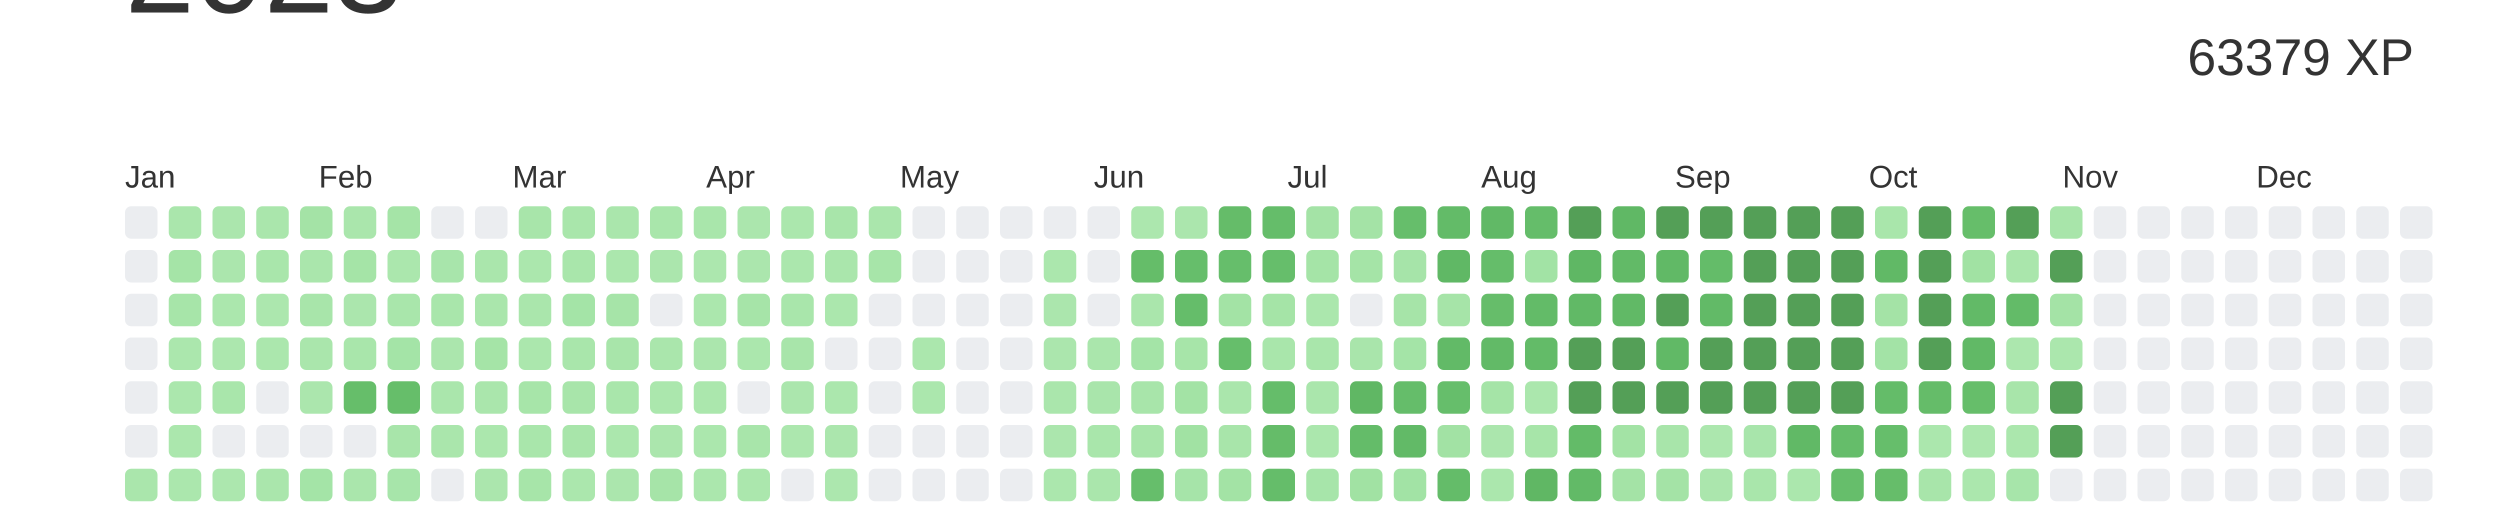
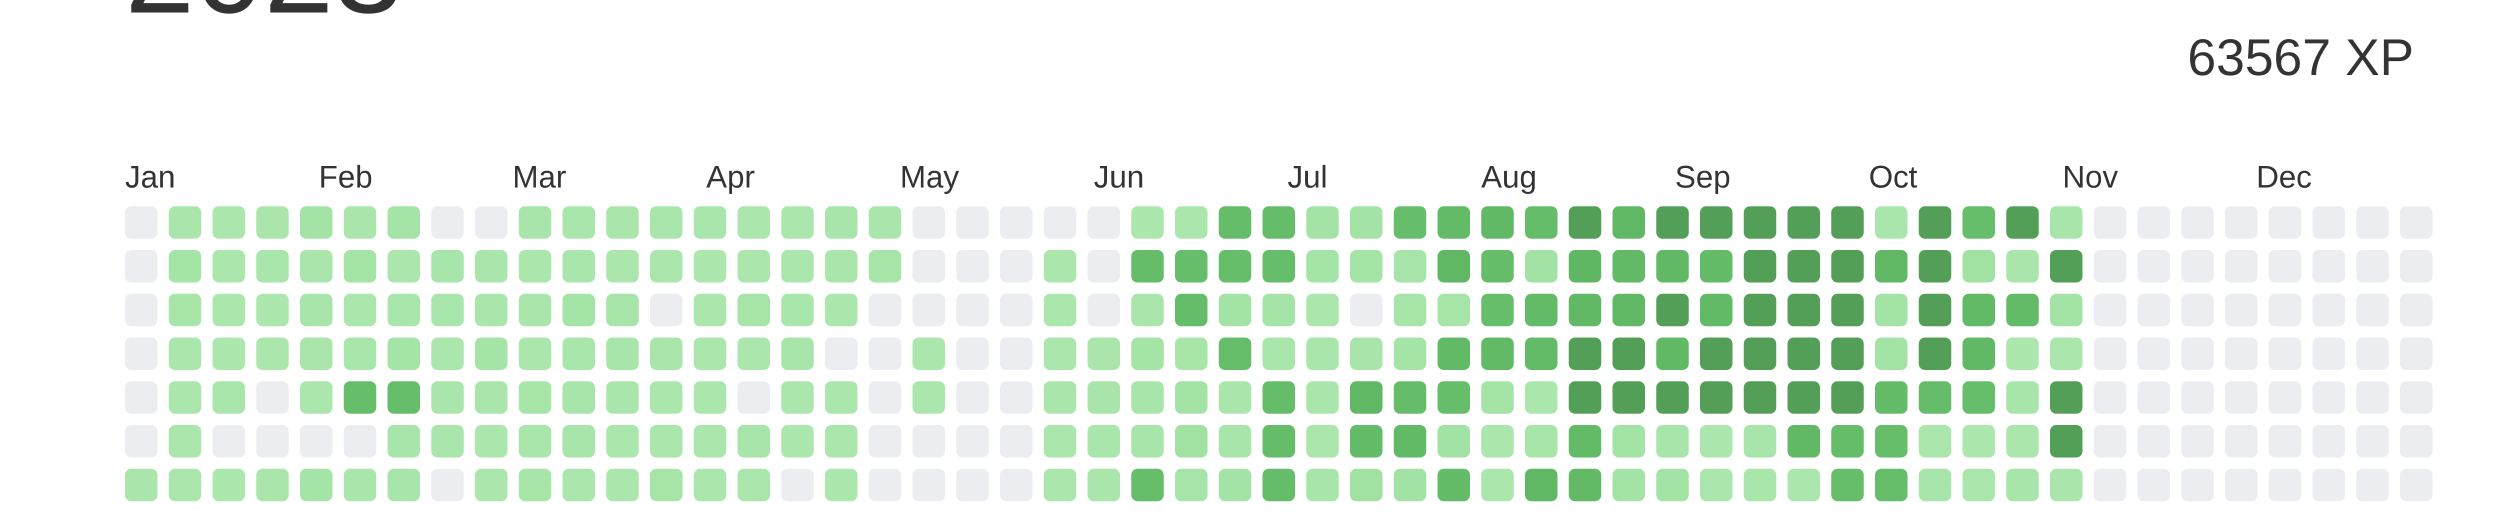
<svg xmlns="http://www.w3.org/2000/svg" baseProfile="full" height="42mm" version="1.1" viewBox="0,0,200,42" width="200mm">
  <defs />
  <rect fill="#ffffff" height="42" width="200" x="0" y="0" />
  <text alignment-baseline="hanging" fill="#333333" style="font-size:10.0px; font-family:Arial;" x="10" y="1">2023</text>
-   <text alignment-baseline="hanging" fill="#333333" style="font-size:4.125px; font-family:Arial;" x="175" y="6">63379 XP</text>
+   <text alignment-baseline="hanging" fill="#333333" style="font-size:4.125px; font-family:Arial;" x="175" y="6">63567 XP</text>
  <text fill="#333333" style="font-size:2.5px; font-family:Arial" x="10.0" y="15">Jan</text>
  <text fill="#333333" style="font-size:2.5px; font-family:Arial" x="25.5" y="15">Feb</text>
  <text fill="#333333" style="font-size:2.5px; font-family:Arial" x="41.0" y="15">Mar</text>
  <text fill="#333333" style="font-size:2.5px; font-family:Arial" x="56.5" y="15">Apr</text>
  <text fill="#333333" style="font-size:2.5px; font-family:Arial" x="72.0" y="15">May</text>
  <text fill="#333333" style="font-size:2.5px; font-family:Arial" x="87.5" y="15">Jun</text>
  <text fill="#333333" style="font-size:2.5px; font-family:Arial" x="103.0" y="15">Jul</text>
  <text fill="#333333" style="font-size:2.5px; font-family:Arial" x="118.5" y="15">Aug</text>
  <text fill="#333333" style="font-size:2.5px; font-family:Arial" x="134.0" y="15">Sep</text>
  <text fill="#333333" style="font-size:2.5px; font-family:Arial" x="149.5" y="15">Oct</text>
  <text fill="#333333" style="font-size:2.5px; font-family:Arial" x="165.0" y="15">Nov</text>
  <text fill="#333333" style="font-size:2.5px; font-family:Arial" x="180.5" y="15">Dec</text>
  <rect fill="#EBEDF0" height="2.6" rx="0.5" ry="0.5" width="2.6" x="10.0" y="16.5" />
  <rect fill="#EBEDF0" height="2.6" rx="0.5" ry="0.5" width="2.6" x="10.0" y="20.0" />
  <rect fill="#EBEDF0" height="2.6" rx="0.5" ry="0.5" width="2.6" x="10.0" y="23.5" />
  <rect fill="#EBEDF0" height="2.6" rx="0.5" ry="0.5" width="2.6" x="10.0" y="27.0" />
  <rect fill="#EBEDF0" height="2.6" rx="0.5" ry="0.5" width="2.6" x="10.0" y="30.5" />
  <rect fill="#EBEDF0" height="2.6" rx="0.5" ry="0.5" width="2.6" x="10.0" y="34.0" />
  <rect fill="#aae6ac" height="2.6" rx="0.5" ry="0.5" width="2.6" x="10.0" y="37.5" />
  <rect fill="#aae6ac" height="2.6" rx="0.5" ry="0.5" width="2.6" x="13.5" y="16.5" />
  <rect fill="#a5e4a7" height="2.6" rx="0.5" ry="0.5" width="2.6" x="13.5" y="20.0" />
  <rect fill="#a7e5a9" height="2.6" rx="0.5" ry="0.5" width="2.6" x="13.5" y="23.5" />
  <rect fill="#abe7ad" height="2.6" rx="0.5" ry="0.5" width="2.6" x="13.5" y="27.0" />
  <rect fill="#abe7ad" height="2.6" rx="0.5" ry="0.5" width="2.6" x="13.5" y="30.5" />
  <rect fill="#abe7ad" height="2.6" rx="0.5" ry="0.5" width="2.6" x="13.5" y="34.0" />
  <rect fill="#abe7ad" height="2.6" rx="0.5" ry="0.5" width="2.6" x="13.5" y="37.5" />
  <rect fill="#abe6ad" height="2.6" rx="0.5" ry="0.5" width="2.6" x="17.0" y="16.5" />
  <rect fill="#abe6ad" height="2.6" rx="0.5" ry="0.5" width="2.6" x="17.0" y="20.0" />
  <rect fill="#abe7ad" height="2.6" rx="0.5" ry="0.5" width="2.6" x="17.0" y="23.5" />
  <rect fill="#ace7ae" height="2.6" rx="0.5" ry="0.5" width="2.6" x="17.0" y="27.0" />
  <rect fill="#a9e6ab" height="2.6" rx="0.5" ry="0.5" width="2.6" x="17.0" y="30.5" />
  <rect fill="#EBEDF0" height="2.6" rx="0.5" ry="0.5" width="2.6" x="17.0" y="34.0" />
  <rect fill="#ace7ae" height="2.6" rx="0.5" ry="0.5" width="2.6" x="17.0" y="37.5" />
  <rect fill="#aae6ac" height="2.6" rx="0.5" ry="0.5" width="2.6" x="20.5" y="16.5" />
  <rect fill="#a9e6ab" height="2.6" rx="0.5" ry="0.5" width="2.6" x="20.5" y="20.0" />
  <rect fill="#ace7ae" height="2.6" rx="0.5" ry="0.5" width="2.6" x="20.5" y="23.5" />
  <rect fill="#abe7ad" height="2.6" rx="0.5" ry="0.5" width="2.6" x="20.5" y="27.0" />
  <rect fill="#EBEDF0" height="2.6" rx="0.5" ry="0.5" width="2.6" x="20.5" y="30.5" />
  <rect fill="#EBEDF0" height="2.6" rx="0.5" ry="0.5" width="2.6" x="20.5" y="34.0" />
  <rect fill="#aae6ac" height="2.6" rx="0.5" ry="0.5" width="2.6" x="20.5" y="37.5" />
  <rect fill="#a4e3a6" height="2.6" rx="0.5" ry="0.5" width="2.6" x="24.0" y="16.5" />
  <rect fill="#aae6ac" height="2.6" rx="0.5" ry="0.5" width="2.6" x="24.0" y="20.0" />
  <rect fill="#a8e5aa" height="2.6" rx="0.5" ry="0.5" width="2.6" x="24.0" y="23.5" />
  <rect fill="#aae6ac" height="2.6" rx="0.5" ry="0.5" width="2.6" x="24.0" y="27.0" />
  <rect fill="#abe6ad" height="2.6" rx="0.5" ry="0.5" width="2.6" x="24.0" y="30.5" />
  <rect fill="#EBEDF0" height="2.6" rx="0.5" ry="0.5" width="2.6" x="24.0" y="34.0" />
  <rect fill="#a4e4a7" height="2.6" rx="0.5" ry="0.5" width="2.6" x="24.0" y="37.5" />
  <rect fill="#aae6ac" height="2.6" rx="0.5" ry="0.5" width="2.6" x="27.5" y="16.5" />
  <rect fill="#a5e4a7" height="2.6" rx="0.5" ry="0.5" width="2.6" x="27.5" y="20.0" />
  <rect fill="#abe6ad" height="2.6" rx="0.5" ry="0.5" width="2.6" x="27.5" y="23.5" />
  <rect fill="#a9e6ab" height="2.6" rx="0.5" ry="0.5" width="2.6" x="27.5" y="27.0" />
  <rect fill="#66be6a" height="2.6" rx="0.5" ry="0.5" width="2.6" x="27.5" y="30.5" />
  <rect fill="#EBEDF0" height="2.6" rx="0.5" ry="0.5" width="2.6" x="27.5" y="34.0" />
  <rect fill="#aae6ac" height="2.6" rx="0.5" ry="0.5" width="2.6" x="27.5" y="37.5" />
  <rect fill="#a5e4a7" height="2.6" rx="0.5" ry="0.5" width="2.6" x="31.0" y="16.5" />
  <rect fill="#abe7ad" height="2.6" rx="0.5" ry="0.5" width="2.6" x="31.0" y="20.0" />
  <rect fill="#a9e6ab" height="2.6" rx="0.5" ry="0.5" width="2.6" x="31.0" y="23.5" />
  <rect fill="#a4e4a7" height="2.6" rx="0.5" ry="0.5" width="2.6" x="31.0" y="27.0" />
  <rect fill="#66be6a" height="2.6" rx="0.5" ry="0.5" width="2.6" x="31.0" y="30.5" />
  <rect fill="#a8e5aa" height="2.6" rx="0.5" ry="0.5" width="2.6" x="31.0" y="34.0" />
  <rect fill="#a7e5aa" height="2.6" rx="0.5" ry="0.5" width="2.6" x="31.0" y="37.5" />
  <rect fill="#EBEDF0" height="2.6" rx="0.5" ry="0.5" width="2.6" x="34.5" y="16.5" />
  <rect fill="#a8e5ab" height="2.6" rx="0.5" ry="0.5" width="2.6" x="34.5" y="20.0" />
  <rect fill="#a9e6ab" height="2.6" rx="0.5" ry="0.5" width="2.6" x="34.5" y="23.5" />
  <rect fill="#abe6ad" height="2.6" rx="0.5" ry="0.5" width="2.6" x="34.5" y="27.0" />
  <rect fill="#aae6ac" height="2.6" rx="0.5" ry="0.5" width="2.6" x="34.5" y="30.5" />
  <rect fill="#aae6ac" height="2.6" rx="0.5" ry="0.5" width="2.6" x="34.5" y="34.0" />
  <rect fill="#EBEDF0" height="2.6" rx="0.5" ry="0.5" width="2.6" x="34.5" y="37.5" />
  <rect fill="#EBEDF0" height="2.6" rx="0.5" ry="0.5" width="2.6" x="38.0" y="16.5" />
  <rect fill="#aae6ac" height="2.6" rx="0.5" ry="0.5" width="2.6" x="38.0" y="20.0" />
  <rect fill="#aae6ac" height="2.6" rx="0.5" ry="0.5" width="2.6" x="38.0" y="23.5" />
  <rect fill="#a5e4a7" height="2.6" rx="0.5" ry="0.5" width="2.6" x="38.0" y="27.0" />
  <rect fill="#aae6ac" height="2.6" rx="0.5" ry="0.5" width="2.6" x="38.0" y="30.5" />
  <rect fill="#abe7ad" height="2.6" rx="0.5" ry="0.5" width="2.6" x="38.0" y="34.0" />
  <rect fill="#abe6ad" height="2.6" rx="0.5" ry="0.5" width="2.6" x="38.0" y="37.5" />
  <rect fill="#a8e5aa" height="2.6" rx="0.5" ry="0.5" width="2.6" x="41.5" y="16.5" />
  <rect fill="#abe7ad" height="2.6" rx="0.5" ry="0.5" width="2.6" x="41.5" y="20.0" />
  <rect fill="#aae6ac" height="2.6" rx="0.5" ry="0.5" width="2.6" x="41.5" y="23.5" />
  <rect fill="#abe7ad" height="2.6" rx="0.5" ry="0.5" width="2.6" x="41.5" y="27.0" />
  <rect fill="#a7e5a9" height="2.6" rx="0.5" ry="0.5" width="2.6" x="41.5" y="30.5" />
  <rect fill="#a9e6ab" height="2.6" rx="0.5" ry="0.5" width="2.6" x="41.5" y="34.0" />
  <rect fill="#a7e5a9" height="2.6" rx="0.5" ry="0.5" width="2.6" x="41.5" y="37.5" />
  <rect fill="#a9e6ab" height="2.6" rx="0.5" ry="0.5" width="2.6" x="45.0" y="16.5" />
  <rect fill="#a9e6ab" height="2.6" rx="0.5" ry="0.5" width="2.6" x="45.0" y="20.0" />
  <rect fill="#a4e4a7" height="2.6" rx="0.5" ry="0.5" width="2.6" x="45.0" y="23.5" />
  <rect fill="#a9e6ab" height="2.6" rx="0.5" ry="0.5" width="2.6" x="45.0" y="27.0" />
  <rect fill="#a8e5aa" height="2.6" rx="0.5" ry="0.5" width="2.6" x="45.0" y="30.5" />
  <rect fill="#a8e5aa" height="2.6" rx="0.5" ry="0.5" width="2.6" x="45.0" y="34.0" />
  <rect fill="#abe7ad" height="2.6" rx="0.5" ry="0.5" width="2.6" x="45.0" y="37.5" />
  <rect fill="#aae6ac" height="2.6" rx="0.5" ry="0.5" width="2.6" x="48.5" y="16.5" />
  <rect fill="#abe7ad" height="2.6" rx="0.5" ry="0.5" width="2.6" x="48.5" y="20.0" />
  <rect fill="#a6e4a8" height="2.6" rx="0.5" ry="0.5" width="2.6" x="48.5" y="23.5" />
  <rect fill="#a8e5aa" height="2.6" rx="0.5" ry="0.5" width="2.6" x="48.5" y="27.0" />
  <rect fill="#a9e6ab" height="2.6" rx="0.5" ry="0.5" width="2.6" x="48.5" y="30.5" />
  <rect fill="#abe7ad" height="2.6" rx="0.5" ry="0.5" width="2.6" x="48.5" y="34.0" />
  <rect fill="#abe6ad" height="2.6" rx="0.5" ry="0.5" width="2.6" x="48.5" y="37.5" />
  <rect fill="#a9e6ab" height="2.6" rx="0.5" ry="0.5" width="2.6" x="52.0" y="16.5" />
  <rect fill="#abe6ad" height="2.6" rx="0.5" ry="0.5" width="2.6" x="52.0" y="20.0" />
  <rect fill="#EBEDF0" height="2.6" rx="0.5" ry="0.5" width="2.6" x="52.0" y="23.5" />
  <rect fill="#aae6ac" height="2.6" rx="0.5" ry="0.5" width="2.6" x="52.0" y="27.0" />
  <rect fill="#abe7ad" height="2.6" rx="0.5" ry="0.5" width="2.6" x="52.0" y="30.5" />
  <rect fill="#abe6ad" height="2.6" rx="0.5" ry="0.5" width="2.6" x="52.0" y="34.0" />
  <rect fill="#a6e4a8" height="2.6" rx="0.5" ry="0.5" width="2.6" x="52.0" y="37.5" />
  <rect fill="#a9e6ab" height="2.6" rx="0.5" ry="0.5" width="2.6" x="55.5" y="16.5" />
  <rect fill="#ace7ae" height="2.6" rx="0.5" ry="0.5" width="2.6" x="55.5" y="20.0" />
  <rect fill="#abe7ad" height="2.6" rx="0.5" ry="0.5" width="2.6" x="55.5" y="23.5" />
  <rect fill="#abe6ad" height="2.6" rx="0.5" ry="0.5" width="2.6" x="55.5" y="27.0" />
  <rect fill="#abe7ad" height="2.6" rx="0.5" ry="0.5" width="2.6" x="55.5" y="30.5" />
  <rect fill="#abe7ad" height="2.6" rx="0.5" ry="0.5" width="2.6" x="55.5" y="34.0" />
  <rect fill="#abe7ad" height="2.6" rx="0.5" ry="0.5" width="2.6" x="55.5" y="37.5" />
  <rect fill="#abe6ad" height="2.6" rx="0.5" ry="0.5" width="2.6" x="59.0" y="16.5" />
  <rect fill="#abe6ad" height="2.6" rx="0.5" ry="0.5" width="2.6" x="59.0" y="20.0" />
  <rect fill="#a6e4a8" height="2.6" rx="0.5" ry="0.5" width="2.6" x="59.0" y="23.5" />
  <rect fill="#abe7ad" height="2.6" rx="0.5" ry="0.5" width="2.6" x="59.0" y="27.0" />
  <rect fill="#EBEDF0" height="2.6" rx="0.5" ry="0.5" width="2.6" x="59.0" y="30.5" />
  <rect fill="#a8e5aa" height="2.6" rx="0.5" ry="0.5" width="2.6" x="59.0" y="34.0" />
  <rect fill="#abe7ad" height="2.6" rx="0.5" ry="0.5" width="2.6" x="59.0" y="37.5" />
  <rect fill="#abe7ad" height="2.6" rx="0.5" ry="0.5" width="2.6" x="62.5" y="16.5" />
  <rect fill="#abe7ad" height="2.6" rx="0.5" ry="0.5" width="2.6" x="62.5" y="20.0" />
  <rect fill="#a9e6ab" height="2.6" rx="0.5" ry="0.5" width="2.6" x="62.5" y="23.5" />
  <rect fill="#a8e5aa" height="2.6" rx="0.5" ry="0.5" width="2.6" x="62.5" y="27.0" />
  <rect fill="#abe6ad" height="2.6" rx="0.5" ry="0.5" width="2.6" x="62.5" y="30.5" />
  <rect fill="#ace7ae" height="2.6" rx="0.5" ry="0.5" width="2.6" x="62.5" y="34.0" />
  <rect fill="#EBEDF0" height="2.6" rx="0.5" ry="0.5" width="2.6" x="62.5" y="37.5" />
  <rect fill="#a8e5aa" height="2.6" rx="0.5" ry="0.5" width="2.6" x="66.0" y="16.5" />
  <rect fill="#aae6ac" height="2.6" rx="0.5" ry="0.5" width="2.6" x="66.0" y="20.0" />
  <rect fill="#abe7ad" height="2.6" rx="0.5" ry="0.5" width="2.6" x="66.0" y="23.5" />
  <rect fill="#EBEDF0" height="2.6" rx="0.5" ry="0.5" width="2.6" x="66.0" y="27.0" />
  <rect fill="#abe7ad" height="2.6" rx="0.5" ry="0.5" width="2.6" x="66.0" y="30.5" />
  <rect fill="#abe6ad" height="2.6" rx="0.5" ry="0.5" width="2.6" x="66.0" y="34.0" />
  <rect fill="#ace7ae" height="2.6" rx="0.5" ry="0.5" width="2.6" x="66.0" y="37.5" />
  <rect fill="#aae6ac" height="2.6" rx="0.5" ry="0.5" width="2.6" x="69.5" y="16.5" />
  <rect fill="#a7e5a9" height="2.6" rx="0.5" ry="0.5" width="2.6" x="69.5" y="20.0" />
  <rect fill="#EBEDF0" height="2.6" rx="0.5" ry="0.5" width="2.6" x="69.5" y="23.5" />
  <rect fill="#EBEDF0" height="2.6" rx="0.5" ry="0.5" width="2.6" x="69.5" y="27.0" />
  <rect fill="#EBEDF0" height="2.6" rx="0.5" ry="0.5" width="2.6" x="69.5" y="30.5" />
  <rect fill="#EBEDF0" height="2.6" rx="0.5" ry="0.5" width="2.6" x="69.5" y="34.0" />
  <rect fill="#EBEDF0" height="2.6" rx="0.5" ry="0.5" width="2.6" x="69.5" y="37.5" />
  <rect fill="#EBEDF0" height="2.6" rx="0.5" ry="0.5" width="2.6" x="73.0" y="16.5" />
  <rect fill="#EBEDF0" height="2.6" rx="0.5" ry="0.5" width="2.6" x="73.0" y="20.0" />
  <rect fill="#EBEDF0" height="2.6" rx="0.5" ry="0.5" width="2.6" x="73.0" y="23.5" />
  <rect fill="#abe7ad" height="2.6" rx="0.5" ry="0.5" width="2.6" x="73.0" y="27.0" />
  <rect fill="#abe7ad" height="2.6" rx="0.5" ry="0.5" width="2.6" x="73.0" y="30.5" />
  <rect fill="#EBEDF0" height="2.6" rx="0.5" ry="0.5" width="2.6" x="73.0" y="34.0" />
  <rect fill="#EBEDF0" height="2.6" rx="0.5" ry="0.5" width="2.6" x="73.0" y="37.5" />
  <rect fill="#EBEDF0" height="2.6" rx="0.5" ry="0.5" width="2.6" x="76.5" y="16.5" />
  <rect fill="#EBEDF0" height="2.6" rx="0.5" ry="0.5" width="2.6" x="76.5" y="20.0" />
  <rect fill="#EBEDF0" height="2.6" rx="0.5" ry="0.5" width="2.6" x="76.5" y="23.5" />
  <rect fill="#EBEDF0" height="2.6" rx="0.5" ry="0.5" width="2.6" x="76.5" y="27.0" />
  <rect fill="#EBEDF0" height="2.6" rx="0.5" ry="0.5" width="2.6" x="76.5" y="30.5" />
  <rect fill="#EBEDF0" height="2.6" rx="0.5" ry="0.5" width="2.6" x="76.5" y="34.0" />
  <rect fill="#EBEDF0" height="2.6" rx="0.5" ry="0.5" width="2.6" x="76.5" y="37.5" />
  <rect fill="#EBEDF0" height="2.6" rx="0.5" ry="0.5" width="2.6" x="80.0" y="16.5" />
  <rect fill="#EBEDF0" height="2.6" rx="0.5" ry="0.5" width="2.6" x="80.0" y="20.0" />
  <rect fill="#EBEDF0" height="2.6" rx="0.5" ry="0.5" width="2.6" x="80.0" y="23.5" />
  <rect fill="#EBEDF0" height="2.6" rx="0.5" ry="0.5" width="2.6" x="80.0" y="27.0" />
  <rect fill="#EBEDF0" height="2.6" rx="0.5" ry="0.5" width="2.6" x="80.0" y="30.5" />
  <rect fill="#EBEDF0" height="2.6" rx="0.5" ry="0.5" width="2.6" x="80.0" y="34.0" />
  <rect fill="#EBEDF0" height="2.6" rx="0.5" ry="0.5" width="2.6" x="80.0" y="37.5" />
  <rect fill="#EBEDF0" height="2.6" rx="0.5" ry="0.5" width="2.6" x="83.5" y="16.5" />
  <rect fill="#abe7ad" height="2.6" rx="0.5" ry="0.5" width="2.6" x="83.5" y="20.0" />
  <rect fill="#abe6ad" height="2.6" rx="0.5" ry="0.5" width="2.6" x="83.5" y="23.5" />
  <rect fill="#abe6ad" height="2.6" rx="0.5" ry="0.5" width="2.6" x="83.5" y="27.0" />
  <rect fill="#aae6ac" height="2.6" rx="0.5" ry="0.5" width="2.6" x="83.5" y="30.5" />
  <rect fill="#abe6ad" height="2.6" rx="0.5" ry="0.5" width="2.6" x="83.5" y="34.0" />
  <rect fill="#abe7ad" height="2.6" rx="0.5" ry="0.5" width="2.6" x="83.5" y="37.5" />
  <rect fill="#EBEDF0" height="2.6" rx="0.5" ry="0.5" width="2.6" x="87.0" y="16.5" />
  <rect fill="#EBEDF0" height="2.6" rx="0.5" ry="0.5" width="2.6" x="87.0" y="20.0" />
  <rect fill="#EBEDF0" height="2.6" rx="0.5" ry="0.5" width="2.6" x="87.0" y="23.5" />
  <rect fill="#aae6ac" height="2.6" rx="0.5" ry="0.5" width="2.6" x="87.0" y="27.0" />
  <rect fill="#a9e5ab" height="2.6" rx="0.5" ry="0.5" width="2.6" x="87.0" y="30.5" />
  <rect fill="#a9e6ab" height="2.6" rx="0.5" ry="0.5" width="2.6" x="87.0" y="34.0" />
  <rect fill="#aae6ac" height="2.6" rx="0.5" ry="0.5" width="2.6" x="87.0" y="37.5" />
  <rect fill="#ace7ae" height="2.6" rx="0.5" ry="0.5" width="2.6" x="90.5" y="16.5" />
  <rect fill="#65bd69" height="2.6" rx="0.5" ry="0.5" width="2.6" x="90.5" y="20.0" />
  <rect fill="#aae6ac" height="2.6" rx="0.5" ry="0.5" width="2.6" x="90.5" y="23.5" />
  <rect fill="#a4e4a7" height="2.6" rx="0.5" ry="0.5" width="2.6" x="90.5" y="27.0" />
  <rect fill="#a8e5aa" height="2.6" rx="0.5" ry="0.5" width="2.6" x="90.5" y="30.5" />
  <rect fill="#a8e5aa" height="2.6" rx="0.5" ry="0.5" width="2.6" x="90.5" y="34.0" />
  <rect fill="#66be6b" height="2.6" rx="0.5" ry="0.5" width="2.6" x="90.5" y="37.5" />
  <rect fill="#abe6ad" height="2.6" rx="0.5" ry="0.5" width="2.6" x="94.0" y="16.5" />
  <rect fill="#66be6b" height="2.6" rx="0.5" ry="0.5" width="2.6" x="94.0" y="20.0" />
  <rect fill="#65bd6a" height="2.6" rx="0.5" ry="0.5" width="2.6" x="94.0" y="23.5" />
  <rect fill="#a7e5a9" height="2.6" rx="0.5" ry="0.5" width="2.6" x="94.0" y="27.0" />
  <rect fill="#a3e3a5" height="2.6" rx="0.5" ry="0.5" width="2.6" x="94.0" y="30.5" />
  <rect fill="#a1e2a3" height="2.6" rx="0.5" ry="0.5" width="2.6" x="94.0" y="34.0" />
  <rect fill="#a6e4a9" height="2.6" rx="0.5" ry="0.5" width="2.6" x="94.0" y="37.5" />
  <rect fill="#65bc69" height="2.6" rx="0.5" ry="0.5" width="2.6" x="97.5" y="16.5" />
  <rect fill="#66be6b" height="2.6" rx="0.5" ry="0.5" width="2.6" x="97.5" y="20.0" />
  <rect fill="#a3e3a5" height="2.6" rx="0.5" ry="0.5" width="2.6" x="97.5" y="23.5" />
  <rect fill="#66be6b" height="2.6" rx="0.5" ry="0.5" width="2.6" x="97.5" y="27.0" />
  <rect fill="#aae6ac" height="2.6" rx="0.5" ry="0.5" width="2.6" x="97.5" y="30.5" />
  <rect fill="#a8e5aa" height="2.6" rx="0.5" ry="0.5" width="2.6" x="97.5" y="34.0" />
  <rect fill="#a3e3a5" height="2.6" rx="0.5" ry="0.5" width="2.6" x="97.5" y="37.5" />
  <rect fill="#65bd6a" height="2.6" rx="0.5" ry="0.5" width="2.6" x="101.0" y="16.5" />
  <rect fill="#66be6b" height="2.6" rx="0.5" ry="0.5" width="2.6" x="101.0" y="20.0" />
  <rect fill="#a5e4a7" height="2.6" rx="0.5" ry="0.5" width="2.6" x="101.0" y="23.5" />
  <rect fill="#a9e6ab" height="2.6" rx="0.5" ry="0.5" width="2.6" x="101.0" y="27.0" />
  <rect fill="#65bd6a" height="2.6" rx="0.5" ry="0.5" width="2.6" x="101.0" y="30.5" />
  <rect fill="#65bc69" height="2.6" rx="0.5" ry="0.5" width="2.6" x="101.0" y="34.0" />
  <rect fill="#65bd6a" height="2.6" rx="0.5" ry="0.5" width="2.6" x="101.0" y="37.5" />
  <rect fill="#a4e3a6" height="2.6" rx="0.5" ry="0.5" width="2.6" x="104.5" y="16.5" />
  <rect fill="#a5e4a7" height="2.6" rx="0.5" ry="0.5" width="2.6" x="104.5" y="20.0" />
  <rect fill="#abe7ad" height="2.6" rx="0.5" ry="0.5" width="2.6" x="104.5" y="23.5" />
  <rect fill="#a9e6ab" height="2.6" rx="0.5" ry="0.5" width="2.6" x="104.5" y="27.0" />
  <rect fill="#aae6ac" height="2.6" rx="0.5" ry="0.5" width="2.6" x="104.5" y="30.5" />
  <rect fill="#abe7ad" height="2.6" rx="0.5" ry="0.5" width="2.6" x="104.5" y="34.0" />
  <rect fill="#a7e5aa" height="2.6" rx="0.5" ry="0.5" width="2.6" x="104.5" y="37.5" />
  <rect fill="#a4e3a6" height="2.6" rx="0.5" ry="0.5" width="2.6" x="108.0" y="16.5" />
  <rect fill="#a5e4a7" height="2.6" rx="0.5" ry="0.5" width="2.6" x="108.0" y="20.0" />
  <rect fill="#EBEDF0" height="2.6" rx="0.5" ry="0.5" width="2.6" x="108.0" y="23.5" />
  <rect fill="#a9e5ab" height="2.6" rx="0.5" ry="0.5" width="2.6" x="108.0" y="27.0" />
  <rect fill="#60b764" height="2.6" rx="0.5" ry="0.5" width="2.6" x="108.0" y="30.5" />
  <rect fill="#64bc69" height="2.6" rx="0.5" ry="0.5" width="2.6" x="108.0" y="34.0" />
  <rect fill="#a1e2a3" height="2.6" rx="0.5" ry="0.5" width="2.6" x="108.0" y="37.5" />
  <rect fill="#66be6b" height="2.6" rx="0.5" ry="0.5" width="2.6" x="111.5" y="16.5" />
  <rect fill="#a6e4a9" height="2.6" rx="0.5" ry="0.5" width="2.6" x="111.5" y="20.0" />
  <rect fill="#a6e4a8" height="2.6" rx="0.5" ry="0.5" width="2.6" x="111.5" y="23.5" />
  <rect fill="#a4e4a7" height="2.6" rx="0.5" ry="0.5" width="2.6" x="111.5" y="27.0" />
  <rect fill="#65bd6a" height="2.6" rx="0.5" ry="0.5" width="2.6" x="111.5" y="30.5" />
  <rect fill="#62ba67" height="2.6" rx="0.5" ry="0.5" width="2.6" x="111.5" y="34.0" />
  <rect fill="#a2e3a5" height="2.6" rx="0.5" ry="0.5" width="2.6" x="111.5" y="37.5" />
  <rect fill="#63bb68" height="2.6" rx="0.5" ry="0.5" width="2.6" x="115.0" y="16.5" />
  <rect fill="#60b865" height="2.6" rx="0.5" ry="0.5" width="2.6" x="115.0" y="20.0" />
  <rect fill="#a6e4a8" height="2.6" rx="0.5" ry="0.5" width="2.6" x="115.0" y="23.5" />
  <rect fill="#62ba67" height="2.6" rx="0.5" ry="0.5" width="2.6" x="115.0" y="27.0" />
  <rect fill="#66be6b" height="2.6" rx="0.5" ry="0.5" width="2.6" x="115.0" y="30.5" />
  <rect fill="#a2e2a4" height="2.6" rx="0.5" ry="0.5" width="2.6" x="115.0" y="34.0" />
  <rect fill="#64bc69" height="2.6" rx="0.5" ry="0.5" width="2.6" x="115.0" y="37.5" />
  <rect fill="#61b966" height="2.6" rx="0.5" ry="0.5" width="2.6" x="118.5" y="16.5" />
  <rect fill="#65bd6a" height="2.6" rx="0.5" ry="0.5" width="2.6" x="118.5" y="20.0" />
  <rect fill="#66bd6a" height="2.6" rx="0.5" ry="0.5" width="2.6" x="118.5" y="23.5" />
  <rect fill="#62ba67" height="2.6" rx="0.5" ry="0.5" width="2.6" x="118.5" y="27.0" />
  <rect fill="#a5e4a7" height="2.6" rx="0.5" ry="0.5" width="2.6" x="118.5" y="30.5" />
  <rect fill="#abe6ad" height="2.6" rx="0.5" ry="0.5" width="2.6" x="118.5" y="34.0" />
  <rect fill="#abe7ad" height="2.6" rx="0.5" ry="0.5" width="2.6" x="118.5" y="37.5" />
  <rect fill="#65bd6a" height="2.6" rx="0.5" ry="0.5" width="2.6" x="122.0" y="16.5" />
  <rect fill="#a2e3a5" height="2.6" rx="0.5" ry="0.5" width="2.6" x="122.0" y="20.0" />
  <rect fill="#63bb68" height="2.6" rx="0.5" ry="0.5" width="2.6" x="122.0" y="23.5" />
  <rect fill="#63bb68" height="2.6" rx="0.5" ry="0.5" width="2.6" x="122.0" y="27.0" />
  <rect fill="#abe7ad" height="2.6" rx="0.5" ry="0.5" width="2.6" x="122.0" y="30.5" />
  <rect fill="#a7e5a9" height="2.6" rx="0.5" ry="0.5" width="2.6" x="122.0" y="34.0" />
  <rect fill="#60b764" height="2.6" rx="0.5" ry="0.5" width="2.6" x="122.0" y="37.5" />
  <rect fill="#549F57" height="2.6" rx="0.5" ry="0.5" width="2.6" x="125.5" y="16.5" />
  <rect fill="#5fb764" height="2.6" rx="0.5" ry="0.5" width="2.6" x="125.5" y="20.0" />
  <rect fill="#61b966" height="2.6" rx="0.5" ry="0.5" width="2.6" x="125.5" y="23.5" />
  <rect fill="#549F57" height="2.6" rx="0.5" ry="0.5" width="2.6" x="125.5" y="27.0" />
  <rect fill="#549F57" height="2.6" rx="0.5" ry="0.5" width="2.6" x="125.5" y="30.5" />
  <rect fill="#63bb68" height="2.6" rx="0.5" ry="0.5" width="2.6" x="125.5" y="34.0" />
  <rect fill="#62ba67" height="2.6" rx="0.5" ry="0.5" width="2.6" x="125.5" y="37.5" />
  <rect fill="#60b865" height="2.6" rx="0.5" ry="0.5" width="2.6" x="129.0" y="16.5" />
  <rect fill="#62ba67" height="2.6" rx="0.5" ry="0.5" width="2.6" x="129.0" y="20.0" />
  <rect fill="#61b966" height="2.6" rx="0.5" ry="0.5" width="2.6" x="129.0" y="23.5" />
  <rect fill="#549F57" height="2.6" rx="0.5" ry="0.5" width="2.6" x="129.0" y="27.0" />
  <rect fill="#549F57" height="2.6" rx="0.5" ry="0.5" width="2.6" x="129.0" y="30.5" />
  <rect fill="#a3e3a5" height="2.6" rx="0.5" ry="0.5" width="2.6" x="129.0" y="34.0" />
  <rect fill="#a4e3a6" height="2.6" rx="0.5" ry="0.5" width="2.6" x="129.0" y="37.5" />
  <rect fill="#549F57" height="2.6" rx="0.5" ry="0.5" width="2.6" x="132.5" y="16.5" />
  <rect fill="#61b966" height="2.6" rx="0.5" ry="0.5" width="2.6" x="132.5" y="20.0" />
  <rect fill="#549F57" height="2.6" rx="0.5" ry="0.5" width="2.6" x="132.5" y="23.5" />
  <rect fill="#61b966" height="2.6" rx="0.5" ry="0.5" width="2.6" x="132.5" y="27.0" />
  <rect fill="#549F57" height="2.6" rx="0.5" ry="0.5" width="2.6" x="132.5" y="30.5" />
  <rect fill="#a8e5aa" height="2.6" rx="0.5" ry="0.5" width="2.6" x="132.5" y="34.0" />
  <rect fill="#a4e3a6" height="2.6" rx="0.5" ry="0.5" width="2.6" x="132.5" y="37.5" />
  <rect fill="#549F57" height="2.6" rx="0.5" ry="0.5" width="2.6" x="136.0" y="16.5" />
  <rect fill="#64bc69" height="2.6" rx="0.5" ry="0.5" width="2.6" x="136.0" y="20.0" />
  <rect fill="#62ba67" height="2.6" rx="0.5" ry="0.5" width="2.6" x="136.0" y="23.5" />
  <rect fill="#549F57" height="2.6" rx="0.5" ry="0.5" width="2.6" x="136.0" y="27.0" />
  <rect fill="#549F57" height="2.6" rx="0.5" ry="0.5" width="2.6" x="136.0" y="30.5" />
  <rect fill="#ace7ae" height="2.6" rx="0.5" ry="0.5" width="2.6" x="136.0" y="34.0" />
  <rect fill="#abe6ad" height="2.6" rx="0.5" ry="0.5" width="2.6" x="136.0" y="37.5" />
  <rect fill="#549F57" height="2.6" rx="0.5" ry="0.5" width="2.6" x="139.5" y="16.5" />
  <rect fill="#549F57" height="2.6" rx="0.5" ry="0.5" width="2.6" x="139.5" y="20.0" />
  <rect fill="#549F57" height="2.6" rx="0.5" ry="0.5" width="2.6" x="139.5" y="23.5" />
  <rect fill="#549F57" height="2.6" rx="0.5" ry="0.5" width="2.6" x="139.5" y="27.0" />
  <rect fill="#549F57" height="2.6" rx="0.5" ry="0.5" width="2.6" x="139.5" y="30.5" />
  <rect fill="#a8e5ab" height="2.6" rx="0.5" ry="0.5" width="2.6" x="139.5" y="34.0" />
  <rect fill="#a9e6ab" height="2.6" rx="0.5" ry="0.5" width="2.6" x="139.5" y="37.5" />
  <rect fill="#549F57" height="2.6" rx="0.5" ry="0.5" width="2.6" x="143.0" y="16.5" />
  <rect fill="#549F57" height="2.6" rx="0.5" ry="0.5" width="2.6" x="143.0" y="20.0" />
  <rect fill="#549F57" height="2.6" rx="0.5" ry="0.5" width="2.6" x="143.0" y="23.5" />
  <rect fill="#549F57" height="2.6" rx="0.5" ry="0.5" width="2.6" x="143.0" y="27.0" />
  <rect fill="#549F57" height="2.6" rx="0.5" ry="0.5" width="2.6" x="143.0" y="30.5" />
  <rect fill="#61b966" height="2.6" rx="0.5" ry="0.5" width="2.6" x="143.0" y="34.0" />
  <rect fill="#abe7ad" height="2.6" rx="0.5" ry="0.5" width="2.6" x="143.0" y="37.5" />
  <rect fill="#549F57" height="2.6" rx="0.5" ry="0.5" width="2.6" x="146.5" y="16.5" />
  <rect fill="#549F57" height="2.6" rx="0.5" ry="0.5" width="2.6" x="146.5" y="20.0" />
  <rect fill="#549F57" height="2.6" rx="0.5" ry="0.5" width="2.6" x="146.5" y="23.5" />
  <rect fill="#549F57" height="2.6" rx="0.5" ry="0.5" width="2.6" x="146.5" y="27.0" />
  <rect fill="#549F57" height="2.6" rx="0.5" ry="0.5" width="2.6" x="146.5" y="30.5" />
  <rect fill="#65bd6a" height="2.6" rx="0.5" ry="0.5" width="2.6" x="146.5" y="34.0" />
  <rect fill="#66be6b" height="2.6" rx="0.5" ry="0.5" width="2.6" x="146.5" y="37.5" />
  <rect fill="#a9e6ab" height="2.6" rx="0.5" ry="0.5" width="2.6" x="150.0" y="16.5" />
  <rect fill="#61b966" height="2.6" rx="0.5" ry="0.5" width="2.6" x="150.0" y="20.0" />
  <rect fill="#a4e3a6" height="2.6" rx="0.5" ry="0.5" width="2.6" x="150.0" y="23.5" />
  <rect fill="#a3e3a6" height="2.6" rx="0.5" ry="0.5" width="2.6" x="150.0" y="27.0" />
  <rect fill="#64bc69" height="2.6" rx="0.5" ry="0.5" width="2.6" x="150.0" y="30.5" />
  <rect fill="#66be6b" height="2.6" rx="0.5" ry="0.5" width="2.6" x="150.0" y="34.0" />
  <rect fill="#66bd6a" height="2.6" rx="0.5" ry="0.5" width="2.6" x="150.0" y="37.5" />
  <rect fill="#549F57" height="2.6" rx="0.5" ry="0.5" width="2.6" x="153.5" y="16.5" />
  <rect fill="#549F57" height="2.6" rx="0.5" ry="0.5" width="2.6" x="153.5" y="20.0" />
  <rect fill="#549F57" height="2.6" rx="0.5" ry="0.5" width="2.6" x="153.5" y="23.5" />
  <rect fill="#549F57" height="2.6" rx="0.5" ry="0.5" width="2.6" x="153.5" y="27.0" />
  <rect fill="#65bc69" height="2.6" rx="0.5" ry="0.5" width="2.6" x="153.5" y="30.5" />
  <rect fill="#abe7ad" height="2.6" rx="0.5" ry="0.5" width="2.6" x="153.5" y="34.0" />
  <rect fill="#a8e5aa" height="2.6" rx="0.5" ry="0.5" width="2.6" x="153.5" y="37.5" />
  <rect fill="#66be6a" height="2.6" rx="0.5" ry="0.5" width="2.6" x="157.0" y="16.5" />
  <rect fill="#a1e2a3" height="2.6" rx="0.5" ry="0.5" width="2.6" x="157.0" y="20.0" />
  <rect fill="#62ba67" height="2.6" rx="0.5" ry="0.5" width="2.6" x="157.0" y="23.5" />
  <rect fill="#61b966" height="2.6" rx="0.5" ry="0.5" width="2.6" x="157.0" y="27.0" />
  <rect fill="#66be6a" height="2.6" rx="0.5" ry="0.5" width="2.6" x="157.0" y="30.5" />
  <rect fill="#ace7ae" height="2.6" rx="0.5" ry="0.5" width="2.6" x="157.0" y="34.0" />
  <rect fill="#abe7ad" height="2.6" rx="0.5" ry="0.5" width="2.6" x="157.0" y="37.5" />
  <rect fill="#549F57" height="2.6" rx="0.5" ry="0.5" width="2.6" x="160.5" y="16.5" />
  <rect fill="#aae6ac" height="2.6" rx="0.5" ry="0.5" width="2.6" x="160.5" y="20.0" />
  <rect fill="#63bb68" height="2.6" rx="0.5" ry="0.5" width="2.6" x="160.5" y="23.5" />
  <rect fill="#ace7ae" height="2.6" rx="0.5" ry="0.5" width="2.6" x="160.5" y="27.0" />
  <rect fill="#a8e5aa" height="2.6" rx="0.5" ry="0.5" width="2.6" x="160.5" y="30.5" />
  <rect fill="#abe7ad" height="2.6" rx="0.5" ry="0.5" width="2.6" x="160.5" y="34.0" />
  <rect fill="#a7e5aa" height="2.6" rx="0.5" ry="0.5" width="2.6" x="160.5" y="37.5" />
  <rect fill="#a8e5aa" height="2.6" rx="0.5" ry="0.5" width="2.6" x="164.0" y="16.5" />
  <rect fill="#549F57" height="2.6" rx="0.5" ry="0.5" width="2.6" x="164.0" y="20.0" />
  <rect fill="#a4e3a6" height="2.6" rx="0.5" ry="0.5" width="2.6" x="164.0" y="23.5" />
  <rect fill="#abe7ad" height="2.6" rx="0.5" ry="0.5" width="2.6" x="164.0" y="27.0" />
  <rect fill="#549F57" height="2.6" rx="0.5" ry="0.5" width="2.6" x="164.0" y="30.5" />
  <rect fill="#549F57" height="2.6" rx="0.5" ry="0.5" width="2.6" x="164.0" y="34.0" />
-   <rect fill="#EBEDF0" height="2.6" rx="0.5" ry="0.5" width="2.6" x="164.0" y="37.5" />
+   <rect fill="#aae6ac" height="2.6" rx="0.5" ry="0.5" width="2.6" x="164.0" y="37.5" />
  <rect fill="#EBEDF0" height="2.6" rx="0.5" ry="0.5" width="2.6" x="167.5" y="16.5" />
  <rect fill="#EBEDF0" height="2.6" rx="0.5" ry="0.5" width="2.6" x="167.5" y="20.0" />
  <rect fill="#EBEDF0" height="2.6" rx="0.5" ry="0.5" width="2.6" x="167.5" y="23.5" />
  <rect fill="#EBEDF0" height="2.6" rx="0.5" ry="0.5" width="2.6" x="167.5" y="27.0" />
  <rect fill="#EBEDF0" height="2.6" rx="0.5" ry="0.5" width="2.6" x="167.5" y="30.5" />
  <rect fill="#EBEDF0" height="2.6" rx="0.5" ry="0.5" width="2.6" x="167.5" y="34.0" />
  <rect fill="#EBEDF0" height="2.6" rx="0.5" ry="0.5" width="2.6" x="167.5" y="37.5" />
  <rect fill="#EBEDF0" height="2.6" rx="0.5" ry="0.5" width="2.6" x="171.0" y="16.5" />
  <rect fill="#EBEDF0" height="2.6" rx="0.5" ry="0.5" width="2.6" x="171.0" y="20.0" />
  <rect fill="#EBEDF0" height="2.6" rx="0.5" ry="0.5" width="2.6" x="171.0" y="23.5" />
  <rect fill="#EBEDF0" height="2.6" rx="0.5" ry="0.5" width="2.6" x="171.0" y="27.0" />
  <rect fill="#EBEDF0" height="2.6" rx="0.5" ry="0.5" width="2.6" x="171.0" y="30.5" />
  <rect fill="#EBEDF0" height="2.6" rx="0.5" ry="0.5" width="2.6" x="171.0" y="34.0" />
  <rect fill="#EBEDF0" height="2.6" rx="0.5" ry="0.5" width="2.6" x="171.0" y="37.5" />
  <rect fill="#EBEDF0" height="2.6" rx="0.5" ry="0.5" width="2.6" x="174.5" y="16.5" />
  <rect fill="#EBEDF0" height="2.6" rx="0.5" ry="0.5" width="2.6" x="174.5" y="20.0" />
  <rect fill="#EBEDF0" height="2.6" rx="0.5" ry="0.5" width="2.6" x="174.5" y="23.5" />
  <rect fill="#EBEDF0" height="2.6" rx="0.5" ry="0.5" width="2.6" x="174.5" y="27.0" />
  <rect fill="#EBEDF0" height="2.6" rx="0.5" ry="0.5" width="2.6" x="174.5" y="30.5" />
  <rect fill="#EBEDF0" height="2.6" rx="0.5" ry="0.5" width="2.6" x="174.5" y="34.0" />
  <rect fill="#EBEDF0" height="2.6" rx="0.5" ry="0.5" width="2.6" x="174.5" y="37.5" />
  <rect fill="#EBEDF0" height="2.6" rx="0.5" ry="0.5" width="2.6" x="178.0" y="16.5" />
  <rect fill="#EBEDF0" height="2.6" rx="0.5" ry="0.5" width="2.6" x="178.0" y="20.0" />
  <rect fill="#EBEDF0" height="2.6" rx="0.5" ry="0.5" width="2.6" x="178.0" y="23.5" />
  <rect fill="#EBEDF0" height="2.6" rx="0.5" ry="0.5" width="2.6" x="178.0" y="27.0" />
  <rect fill="#EBEDF0" height="2.6" rx="0.5" ry="0.5" width="2.6" x="178.0" y="30.5" />
  <rect fill="#EBEDF0" height="2.6" rx="0.5" ry="0.5" width="2.6" x="178.0" y="34.0" />
  <rect fill="#EBEDF0" height="2.6" rx="0.5" ry="0.5" width="2.6" x="178.0" y="37.5" />
  <rect fill="#EBEDF0" height="2.6" rx="0.5" ry="0.5" width="2.6" x="181.5" y="16.5" />
  <rect fill="#EBEDF0" height="2.6" rx="0.5" ry="0.5" width="2.6" x="181.5" y="20.0" />
  <rect fill="#EBEDF0" height="2.6" rx="0.5" ry="0.5" width="2.6" x="181.5" y="23.5" />
  <rect fill="#EBEDF0" height="2.6" rx="0.5" ry="0.5" width="2.6" x="181.5" y="27.0" />
  <rect fill="#EBEDF0" height="2.6" rx="0.5" ry="0.5" width="2.6" x="181.5" y="30.5" />
  <rect fill="#EBEDF0" height="2.6" rx="0.5" ry="0.5" width="2.6" x="181.5" y="34.0" />
  <rect fill="#EBEDF0" height="2.6" rx="0.5" ry="0.5" width="2.6" x="181.5" y="37.5" />
  <rect fill="#EBEDF0" height="2.6" rx="0.5" ry="0.5" width="2.6" x="185.0" y="16.5" />
  <rect fill="#EBEDF0" height="2.6" rx="0.5" ry="0.5" width="2.6" x="185.0" y="20.0" />
  <rect fill="#EBEDF0" height="2.6" rx="0.5" ry="0.5" width="2.6" x="185.0" y="23.5" />
  <rect fill="#EBEDF0" height="2.6" rx="0.5" ry="0.5" width="2.6" x="185.0" y="27.0" />
  <rect fill="#EBEDF0" height="2.6" rx="0.5" ry="0.5" width="2.6" x="185.0" y="30.5" />
  <rect fill="#EBEDF0" height="2.6" rx="0.5" ry="0.5" width="2.6" x="185.0" y="34.0" />
  <rect fill="#EBEDF0" height="2.6" rx="0.5" ry="0.5" width="2.6" x="185.0" y="37.5" />
  <rect fill="#EBEDF0" height="2.6" rx="0.5" ry="0.5" width="2.6" x="188.5" y="16.5" />
  <rect fill="#EBEDF0" height="2.6" rx="0.5" ry="0.5" width="2.6" x="188.5" y="20.0" />
  <rect fill="#EBEDF0" height="2.6" rx="0.5" ry="0.5" width="2.6" x="188.5" y="23.5" />
  <rect fill="#EBEDF0" height="2.6" rx="0.5" ry="0.5" width="2.6" x="188.5" y="27.0" />
  <rect fill="#EBEDF0" height="2.6" rx="0.5" ry="0.5" width="2.6" x="188.5" y="30.5" />
  <rect fill="#EBEDF0" height="2.6" rx="0.5" ry="0.5" width="2.6" x="188.5" y="34.0" />
  <rect fill="#EBEDF0" height="2.6" rx="0.5" ry="0.5" width="2.6" x="188.5" y="37.5" />
  <rect fill="#EBEDF0" height="2.6" rx="0.5" ry="0.5" width="2.6" x="192.0" y="16.5" />
  <rect fill="#EBEDF0" height="2.6" rx="0.5" ry="0.5" width="2.6" x="192.0" y="20.0" />
  <rect fill="#EBEDF0" height="2.6" rx="0.5" ry="0.5" width="2.6" x="192.0" y="23.5" />
  <rect fill="#EBEDF0" height="2.6" rx="0.5" ry="0.5" width="2.6" x="192.0" y="27.0" />
  <rect fill="#EBEDF0" height="2.6" rx="0.5" ry="0.5" width="2.6" x="192.0" y="30.5" />
  <rect fill="#EBEDF0" height="2.6" rx="0.5" ry="0.5" width="2.6" x="192.0" y="34.0" />
  <rect fill="#EBEDF0" height="2.6" rx="0.5" ry="0.5" width="2.6" x="192.0" y="37.5" />
</svg>
